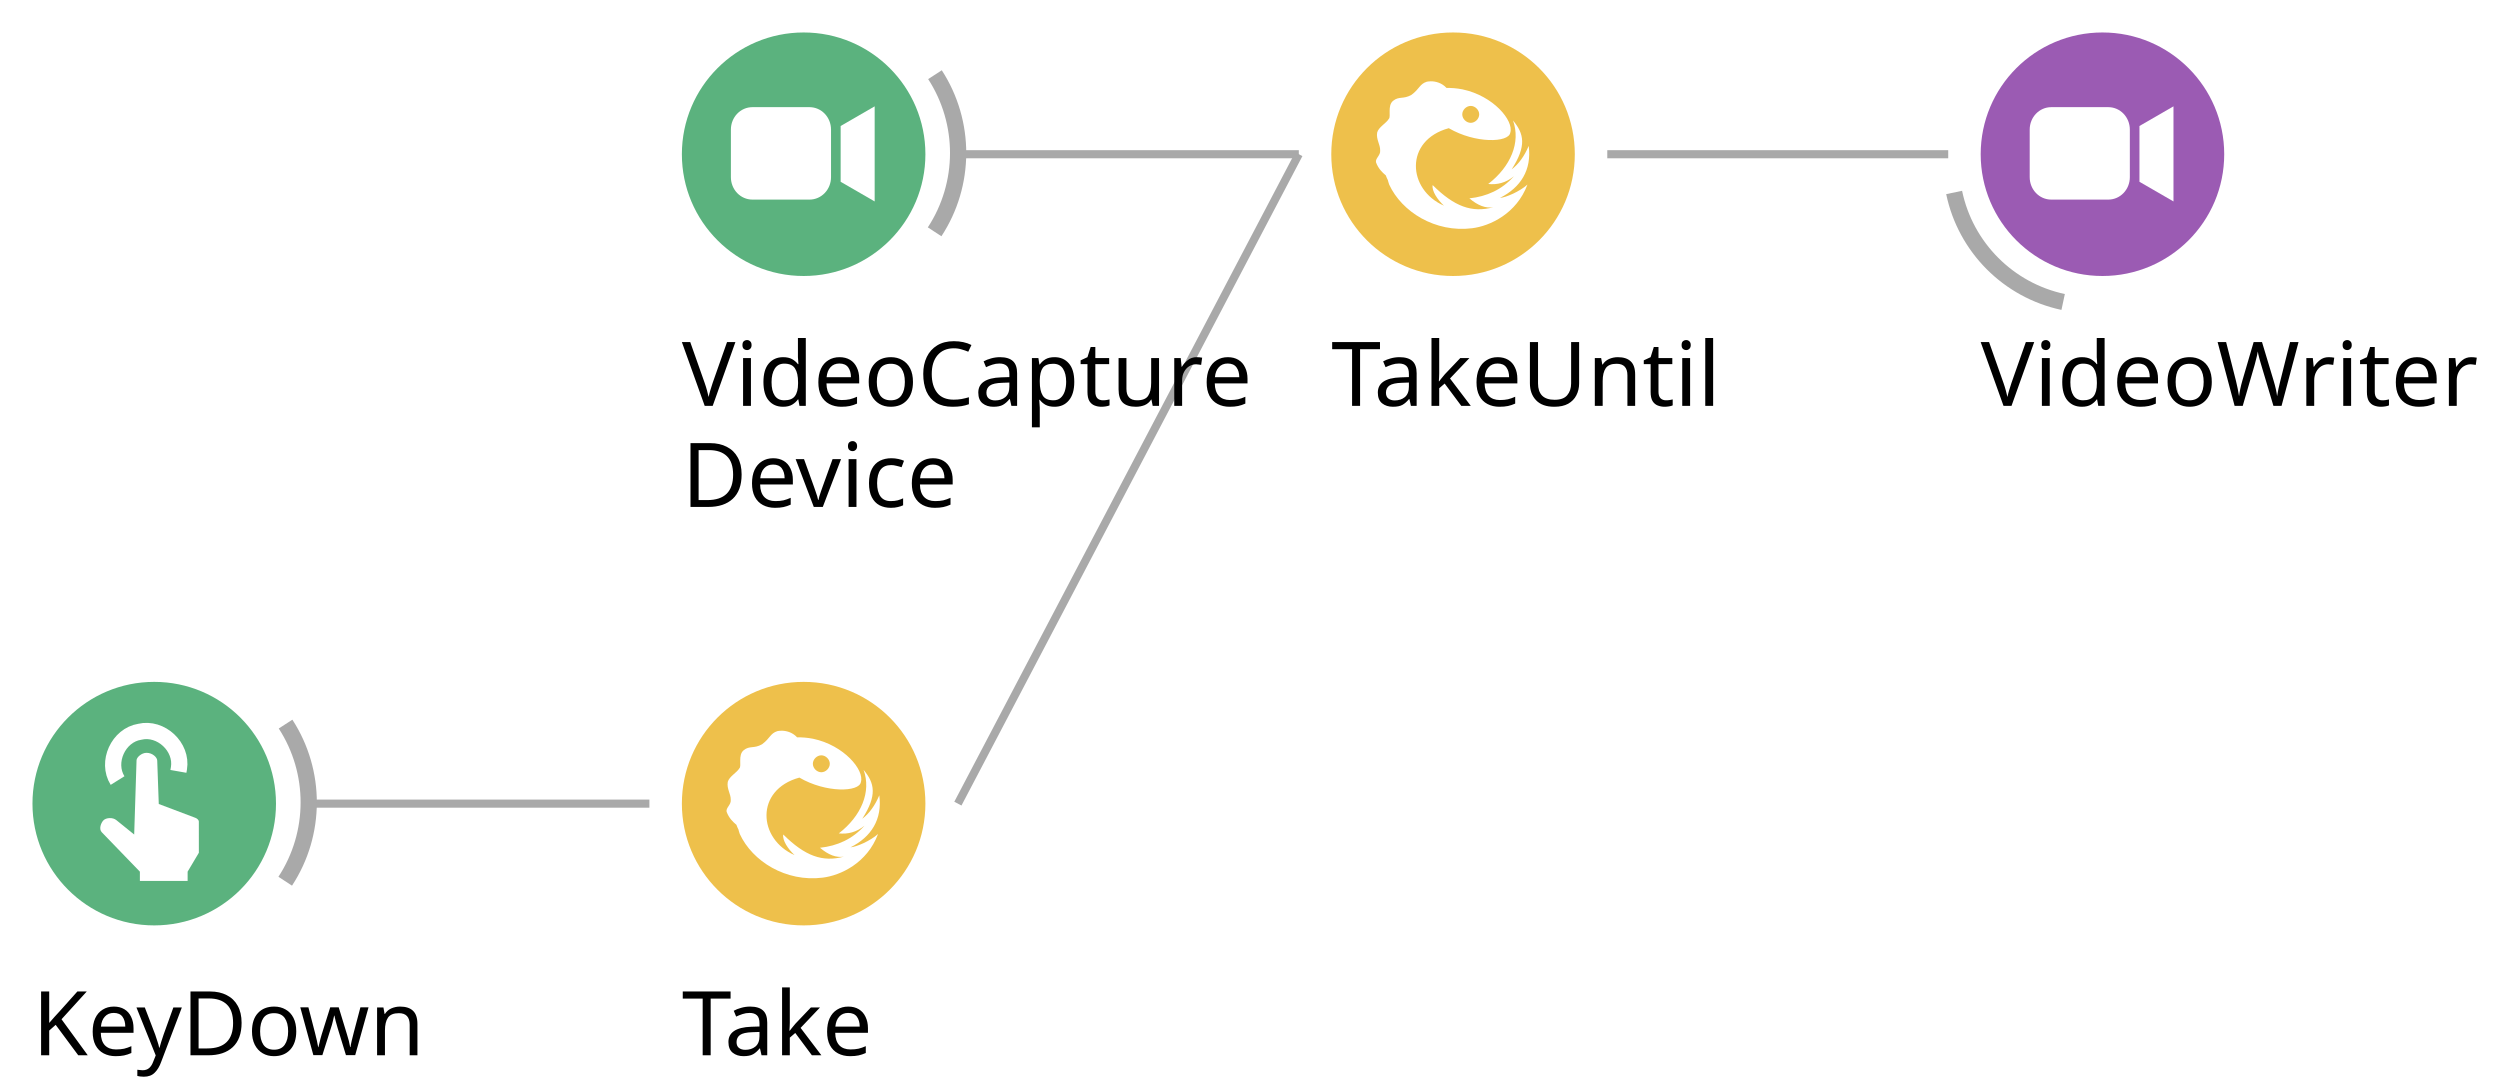
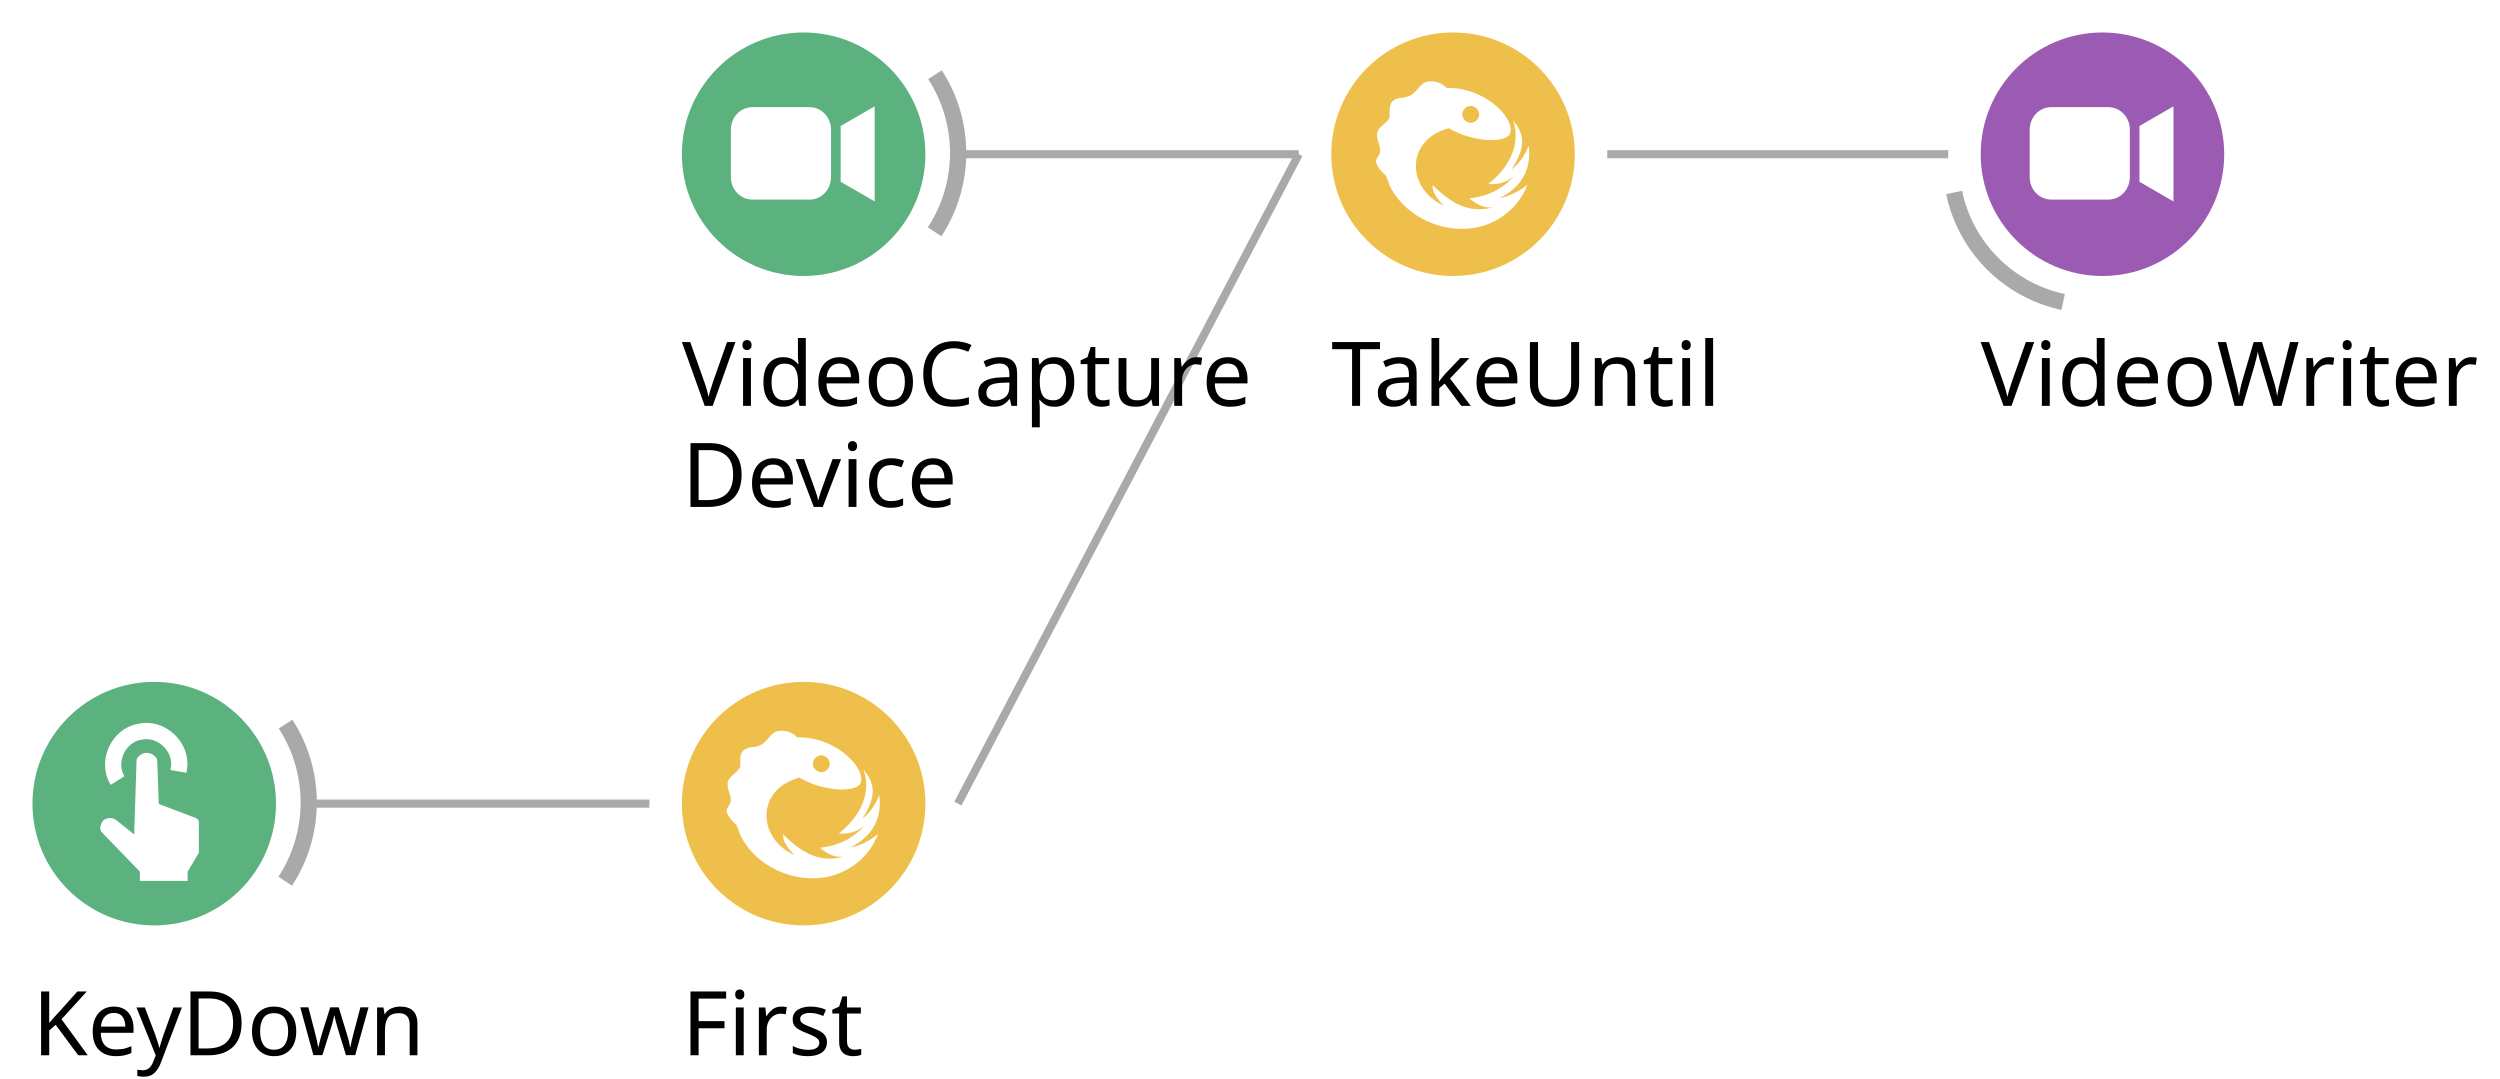
<svg xmlns="http://www.w3.org/2000/svg" width="307.974" height="132.825" id="SvgGdi_output">
  <style>text { fill: #000; } @media (prefers-color-scheme: dark) { text { fill: #eee; } }</style>
  <rect id="background" height="100.00%" style="fill:none;" width="100.00%" y="0.00" x="0.00" />
  <g style="shape-rendering:auto;" id="root_group">
    <line y1="19.00" style="stroke:rgb(169,169,169);fill:none;stroke-linecap:butt;stroke-miterlimit:9;opacity:1;stroke-width:1;stroke-linejoin:miter;" id="2" x2="240.00" y2="19.00" x1="198.00" />
    <line y1="19.00" style="stroke:rgb(169,169,169);fill:none;stroke-linecap:butt;stroke-miterlimit:9;opacity:1;stroke-width:1;stroke-linejoin:miter;" id="3" x2="160.00" y2="19.00" x1="118.00" />
    <line y1="99.00" style="stroke:rgb(169,169,169);fill:none;stroke-linecap:butt;stroke-miterlimit:9;opacity:1;stroke-width:1;stroke-linejoin:miter;" id="4" x2="160.00" y2="19.00" x1="118.00" />
    <line y1="99.00" style="stroke:rgb(169,169,169);fill:none;stroke-linecap:butt;stroke-miterlimit:9;opacity:1;stroke-width:1;stroke-linejoin:miter;" id="5" x2="80.00" y2="99.00" x1="38.00" />
    <path style="stroke:rgb(169,169,169);fill:none;stroke-linecap:butt;stroke-miterlimit:9;opacity:1;stroke-width:2;stroke-linejoin:miter;" transform="matrix(1.00 0.00 0.00 1.00 244.00 4.00 ) " id="39" d="M 10.158 33.2 C 3.405 31.759 -1.861 26.469 -3.271 19.71 " />
    <ellipse id="40" cy="15.00" cx="15.00" transform="matrix(1.00 0.00 0.00 1.00 244.00 4.00 ) " rx="15.00" ry="15.00" style="stroke:none;opacity:1;fill:rgb(155,91,179);" />
    <path d="M 23.75 9.1 19.559 11.521 19.559 18.394 23.75 20.815 z " style="stroke:none;fill-rule:evenodd;opacity:1;fill:rgb(255,255,255);" transform="matrix(1.00 0.00 0.00 1.00 244.00 4.00 ) " id="44" />
    <path d="M 8.693 9.2 15.719 9.2 C 17.19 9.2 18.374 10.434 18.374 11.966 L 18.374 17.823 C 18.374 19.356 17.19 20.589 15.719 20.589 L 8.693 20.589 C 7.222 20.589 6.038 19.356 6.038 17.823 L 6.038 11.966 C 6.038 10.434 7.222 9.2 8.693 9.2 z " style="stroke:none;fill-rule:evenodd;opacity:1;fill:rgb(255,255,255);" transform="matrix(1.00 0.00 0.00 1.00 244.00 4.00 ) " id="45" />
    <text id="46" transform="matrix(1.00 0.00 0.00 1.00 0.00 0.00 ) " x="244.00px" y="39.00px" style="stroke:none;clip-path:url(#48_text_clipper);font-family:Microsoft Sans Serif;font-size:8.25pt;opacity:1;">
      <tspan dy="8.25pt" id="50">VideoWriter</tspan>
    </text>
    <ellipse id="54" cy="15.00" cx="15.00" transform="matrix(1.00 0.00 0.00 1.00 164.00 4.00 ) " rx="15.00" ry="15.00" style="stroke:none;opacity:1;fill:rgb(238,192,75);" />
    <path d="M 12.246 6.014 12.246 6.02 C 12.058 6.02 11.895 6.04 11.767 6.066 10.869 6.353 10.896 6.934 9.877 7.686 8.863 8.264 8.353 7.82 7.615 8.42 6.878 9.016 7.393 10.383 7.084 10.648 6.777 11.18 5.826 11.655 5.652 12.326 5.509 13.185 6.042 13.797 6.021 14.533 6.083 15.146 5.411 15.495 5.508 15.992 5.797 16.804 6.354 17.292 6.617 17.518 6.663 17.55 6.7 17.599 6.715 17.602 6.791 17.792 6.859 17.986 6.955 18.166 6.95 18.14 6.949 18.114 6.943 18.088 6.998 18.305 7.055 18.524 7.133 18.738 8.683 22.099 12.814 24.686 17.342 24.117 19.541 23.848 22.824 22.332 24.166 18.738 23.22 19.587 21.532 20.324 20.777 20.381 23.33 19.105 24.707 16.937 24.32 13.975 23.792 15.233 23.093 16.201 22.221 16.865 24.075 13.976 23.757 12.481 22.385 10.84 23.366 13.539 22.097 16.534 19.332 18.664 20.452 18.785 21.517 18.516 22.502 17.713 21.013 19.374 19.15 20.208 17.014 20.436 18.034 21.303 19.018 21.695 19.959 21.527 17.345 22.249 15.155 21.454 12.49 18.801 12.351 19.515 13.105 20.628 13.883 21.338 9.373 19.383 8.976 13.296 14.469 11.793 14.472 11.793 14.475 11.794 14.478 11.793 17.75 13.707 21.865 13.581 22.051 12.344 22.509 10.861 19.965 7.805 16.162 7.008 15.462 6.871 14.792 6.817 14.154 6.836 14.167 6.836 14.179 6.836 14.191 6.826 13.584 6.177 12.81 6.012 12.246 6.014 z M 17.178 9.047 C 17.724 9.047 18.223 9.544 18.223 10.09 18.223 10.636 17.724 11.133 17.178 11.133 16.632 11.133 16.135 10.636 16.135 10.09 16.135 9.544 16.632 9.047 17.178 9.047 z " style="stroke:none;fill-rule:evenodd;opacity:1;fill:rgb(255,255,255);" transform="matrix(1.00 0.00 0.00 1.00 164.00 4.00 ) " id="57" />
    <text id="58" transform="matrix(1.00 0.00 0.00 1.00 0.00 0.00 ) " x="164.00px" y="39.00px" style="stroke:none;clip-path:url(#60_text_clipper);font-family:Microsoft Sans Serif;font-size:8.25pt;opacity:1;">
      <tspan dy="8.25pt" id="62">TakeUntil</tspan>
    </text>
    <path d="M 31.179 5.2 C 34.998 11.092 34.981 18.682 31.136 24.557 " style="stroke:rgb(169,169,169);fill:none;stroke-linecap:butt;stroke-miterlimit:9;opacity:1;stroke-width:2;stroke-linejoin:miter;" transform="matrix(1.00 0.00 0.00 1.00 84.00 4.00 ) " id="67" />
    <ellipse id="68" cy="15.00" cx="15.00" transform="matrix(1.00 0.00 0.00 1.00 84.00 4.00 ) " rx="15.00" ry="15.00" style="stroke:none;opacity:1;fill:rgb(91,178,126);" />
    <path d="M 23.75 9.1 19.559 11.521 19.559 18.394 23.75 20.815 z " style="stroke:none;fill-rule:evenodd;opacity:1;fill:rgb(255,255,255);" transform="matrix(1.00 0.00 0.00 1.00 84.00 4.00 ) " id="69" />
    <path d="M 8.693 9.2 15.719 9.2 C 17.19 9.2 18.374 10.434 18.374 11.966 L 18.374 17.823 C 18.374 19.356 17.19 20.589 15.719 20.589 L 8.693 20.589 C 7.222 20.589 6.038 19.356 6.038 17.823 L 6.038 11.966 C 6.038 10.434 7.222 9.2 8.693 9.2 z " style="stroke:none;fill-rule:evenodd;opacity:1;fill:rgb(255,255,255);" transform="matrix(1.00 0.00 0.00 1.00 84.00 4.00 ) " id="70" />
    <text id="71" transform="matrix(1.00 0.00 0.00 1.00 0.00 0.00 ) " x="84.00px" y="39.00px" style="stroke:none;clip-path:url(#73_text_clipper);font-family:Microsoft Sans Serif;font-size:8.25pt;opacity:1;">
      <tspan dy="8.25pt" id="75">VideoCapture</tspan>
    </text>
    <text id="77" transform="matrix(1.00 0.00 0.00 1.00 0.00 0.00 ) " x="84.00px" y="51.45px" style="stroke:none;clip-path:url(#79_text_clipper);font-family:Microsoft Sans Serif;font-size:8.25pt;opacity:1;">
      <tspan dy="8.25pt" id="81">Device</tspan>
    </text>
    <ellipse id="83" cy="15.00" cx="15.00" transform="matrix(1.00 0.00 0.00 1.00 84.00 84.00 ) " rx="15.00" ry="15.00" style="stroke:none;opacity:1;fill:rgb(238,192,75);" />
    <path d="M 12.246 6.014 12.246 6.02 C 12.058 6.02 11.895 6.04 11.767 6.066 10.869 6.353 10.896 6.934 9.877 7.686 8.863 8.264 8.353 7.82 7.615 8.42 6.878 9.016 7.393 10.383 7.084 10.648 6.777 11.18 5.826 11.655 5.652 12.326 5.509 13.185 6.042 13.797 6.021 14.533 6.083 15.146 5.411 15.495 5.508 15.992 5.797 16.804 6.354 17.292 6.617 17.518 6.663 17.55 6.7 17.599 6.715 17.602 6.791 17.792 6.859 17.986 6.955 18.166 6.95 18.14 6.949 18.114 6.943 18.088 6.998 18.305 7.055 18.524 7.133 18.738 8.683 22.099 12.814 24.686 17.342 24.117 19.541 23.848 22.824 22.332 24.166 18.738 23.22 19.587 21.532 20.324 20.777 20.381 23.33 19.105 24.707 16.937 24.32 13.975 23.792 15.233 23.093 16.201 22.221 16.865 24.075 13.976 23.757 12.481 22.385 10.84 23.366 13.539 22.097 16.534 19.332 18.664 20.452 18.785 21.517 18.516 22.502 17.713 21.013 19.374 19.15 20.208 17.014 20.436 18.034 21.303 19.018 21.695 19.959 21.527 17.345 22.249 15.155 21.454 12.49 18.801 12.351 19.515 13.105 20.628 13.883 21.338 9.373 19.383 8.976 13.296 14.469 11.793 14.472 11.793 14.475 11.794 14.478 11.793 17.75 13.707 21.865 13.581 22.051 12.344 22.509 10.861 19.965 7.805 16.162 7.008 15.462 6.871 14.792 6.817 14.154 6.836 14.167 6.836 14.179 6.836 14.191 6.826 13.584 6.177 12.81 6.012 12.246 6.014 z M 17.178 9.047 C 17.724 9.047 18.223 9.544 18.223 10.09 18.223 10.636 17.724 11.133 17.178 11.133 16.632 11.133 16.135 10.636 16.135 10.09 16.135 9.544 16.632 9.047 17.178 9.047 z " style="stroke:none;fill-rule:evenodd;opacity:1;fill:rgb(255,255,255);" transform="matrix(1.00 0.00 0.00 1.00 84.00 84.00 ) " id="84" />
    <text id="85" transform="matrix(1.00 0.00 0.00 1.00 0.00 0.00 ) " x="84.00px" y="119.00px" style="stroke:none;clip-path:url(#87_text_clipper);font-family:Microsoft Sans Serif;font-size:8.25pt;opacity:1;">
-       <tspan dy="8.25pt" id="89">Take</tspan>
+       <tspan dy="8.25pt" id="89">First</tspan>
    </text>
    <path d="M 31.179 5.2 C 34.998 11.092 34.981 18.682 31.136 24.557 " style="stroke:rgb(169,169,169);fill:none;stroke-linecap:butt;stroke-miterlimit:9;opacity:1;stroke-width:2;stroke-linejoin:miter;" transform="matrix(1.00 0.00 0.00 1.00 4.00 84.00 ) " id="91" />
    <ellipse id="92" cy="15.00" cx="15.00" transform="matrix(1.00 0.00 0.00 1.00 4.00 84.00 ) " rx="15.00" ry="15.00" style="stroke:none;opacity:1;fill:rgb(91,178,126);" />
    <path style="stroke:none;fill-rule:evenodd;opacity:1;fill:rgb(255,255,255);" transform="matrix(1.00 0.00 0.00 1.00 4.00 84.00 ) " id="96" d="M 8.54 18.526 C 8.155 18.14 8.427 17.373 8.751 17.049 9.069 16.731 9.886 16.655 10.34 17.036 L 12.53 18.805 12.821 9.664 C 12.821 9.306 13.425 8.74 14.053 8.74 14.799 8.74 15.368 9.316 15.368 9.695 L 15.559 15.043 20.064 16.746 C 20.25 16.81 20.495 16.995 20.495 17.222 L 20.498 21.05 19.113 23.38 19.113 24.518 13.232 24.518 13.232 23.38 z " />
    <path transform="matrix(1.00 0.00 0.00 1.00 4.00 84.00 ) " id="97" d="M 10.482 12.156 C 9.064 9.888 10.573 6.569 13.215 6.147 15.816 5.523 18.483 8.01 18.043 10.649 L 17.977 11.026 " style="stroke:rgb(255,255,255);fill:none;stroke-linecap:butt;stroke-miterlimit:9;opacity:1;stroke-width:2;stroke-linejoin:miter;" />
    <text id="98" transform="matrix(1.00 0.00 0.00 1.00 0.00 0.00 ) " x="4.00px" y="119.00px" style="stroke:none;clip-path:url(#100_text_clipper);font-family:Microsoft Sans Serif;font-size:8.25pt;opacity:1;">
      <tspan dy="8.25pt" id="102">KeyDown</tspan>
    </text>
  </g>
  <defs id="clips_hatches_and_gradients">
    <clipPath id="48_text_clipper">
      <rect x="244.00" y="39.00" width="62.97" height="13.83" id="49" />
    </clipPath>
    <clipPath id="60_text_clipper">
      <rect x="164.00" y="39.00" width="51.65" height="13.83" id="61" />
    </clipPath>
    <clipPath id="73_text_clipper">
      <rect x="84.00" y="39.00" width="73.01" height="27.65" id="74" />
    </clipPath>
    <clipPath id="79_text_clipper">
      <rect x="84.00" y="51.45" width="73.01" height="27.65" id="80" />
    </clipPath>
    <clipPath id="87_text_clipper">
-       <rect x="84.00" y="119.00" width="28.86" height="13.83" id="88" />
+       <rect x="84.00" y="119.00" width="25.76" height="13.83" id="88" />
    </clipPath>
    <clipPath id="100_text_clipper">
      <rect x="4.00" y="119.00" width="52.15" height="13.83" id="101" />
    </clipPath>
  </defs>
</svg>
